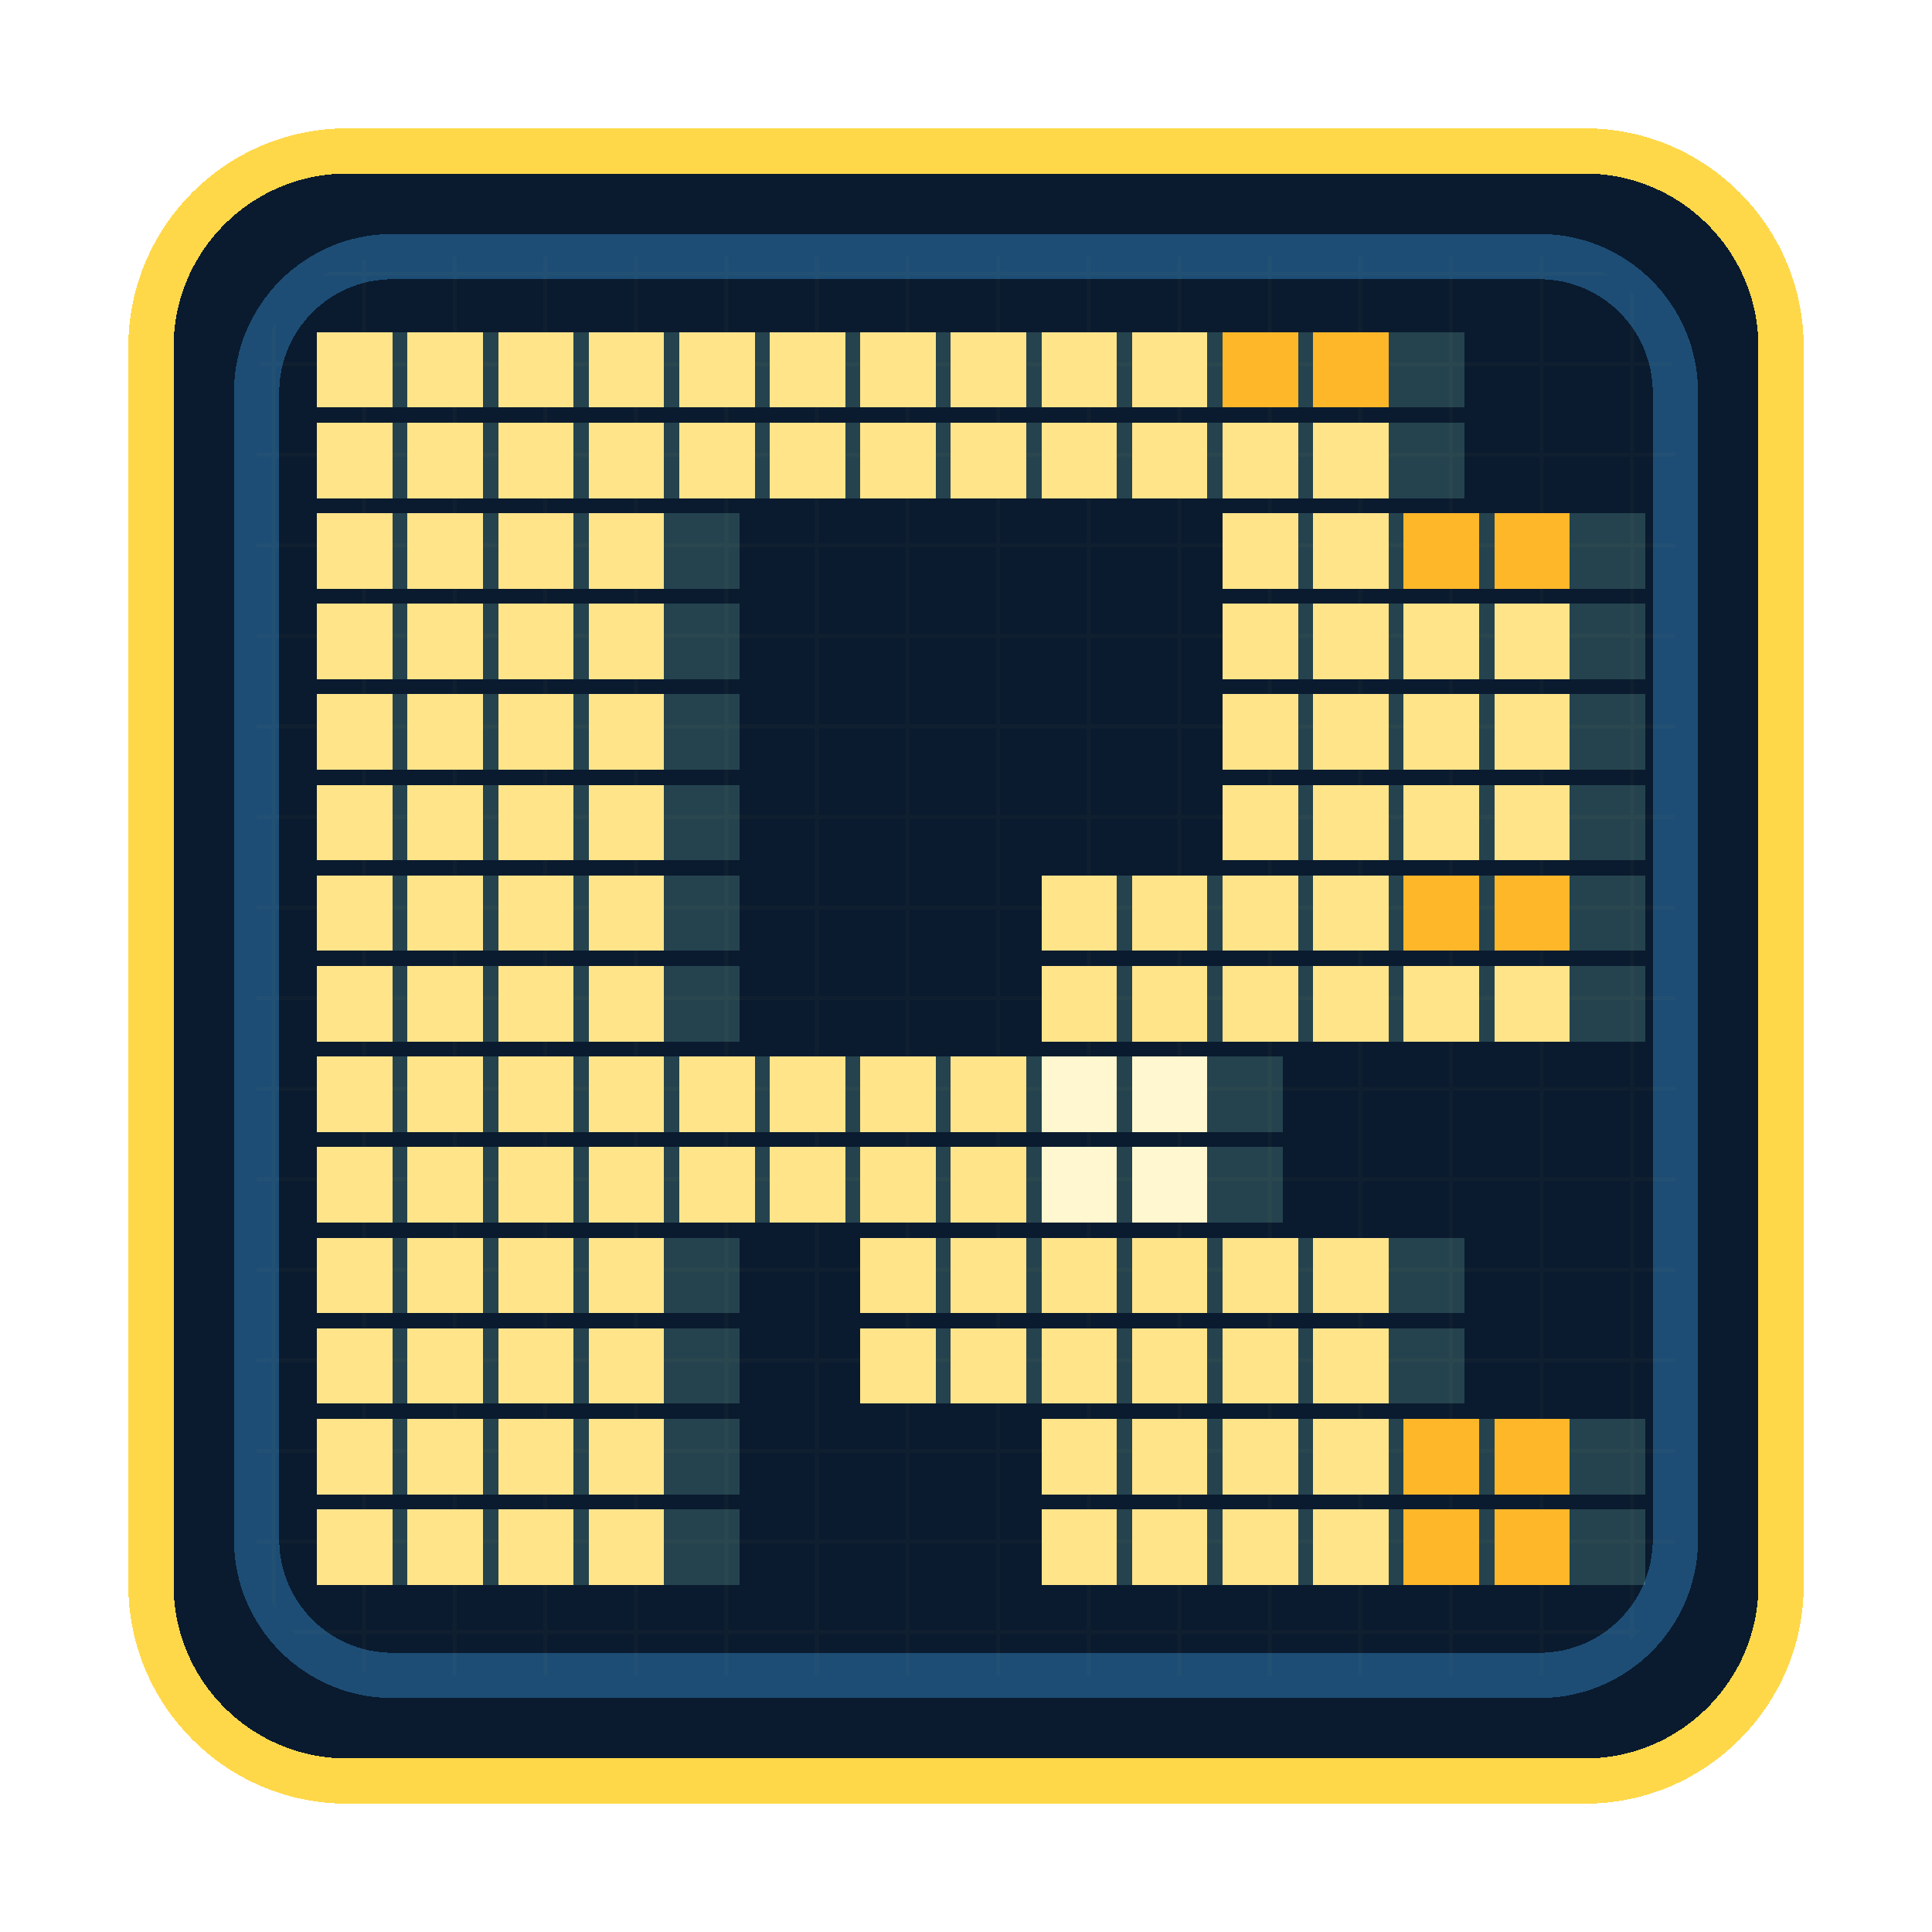
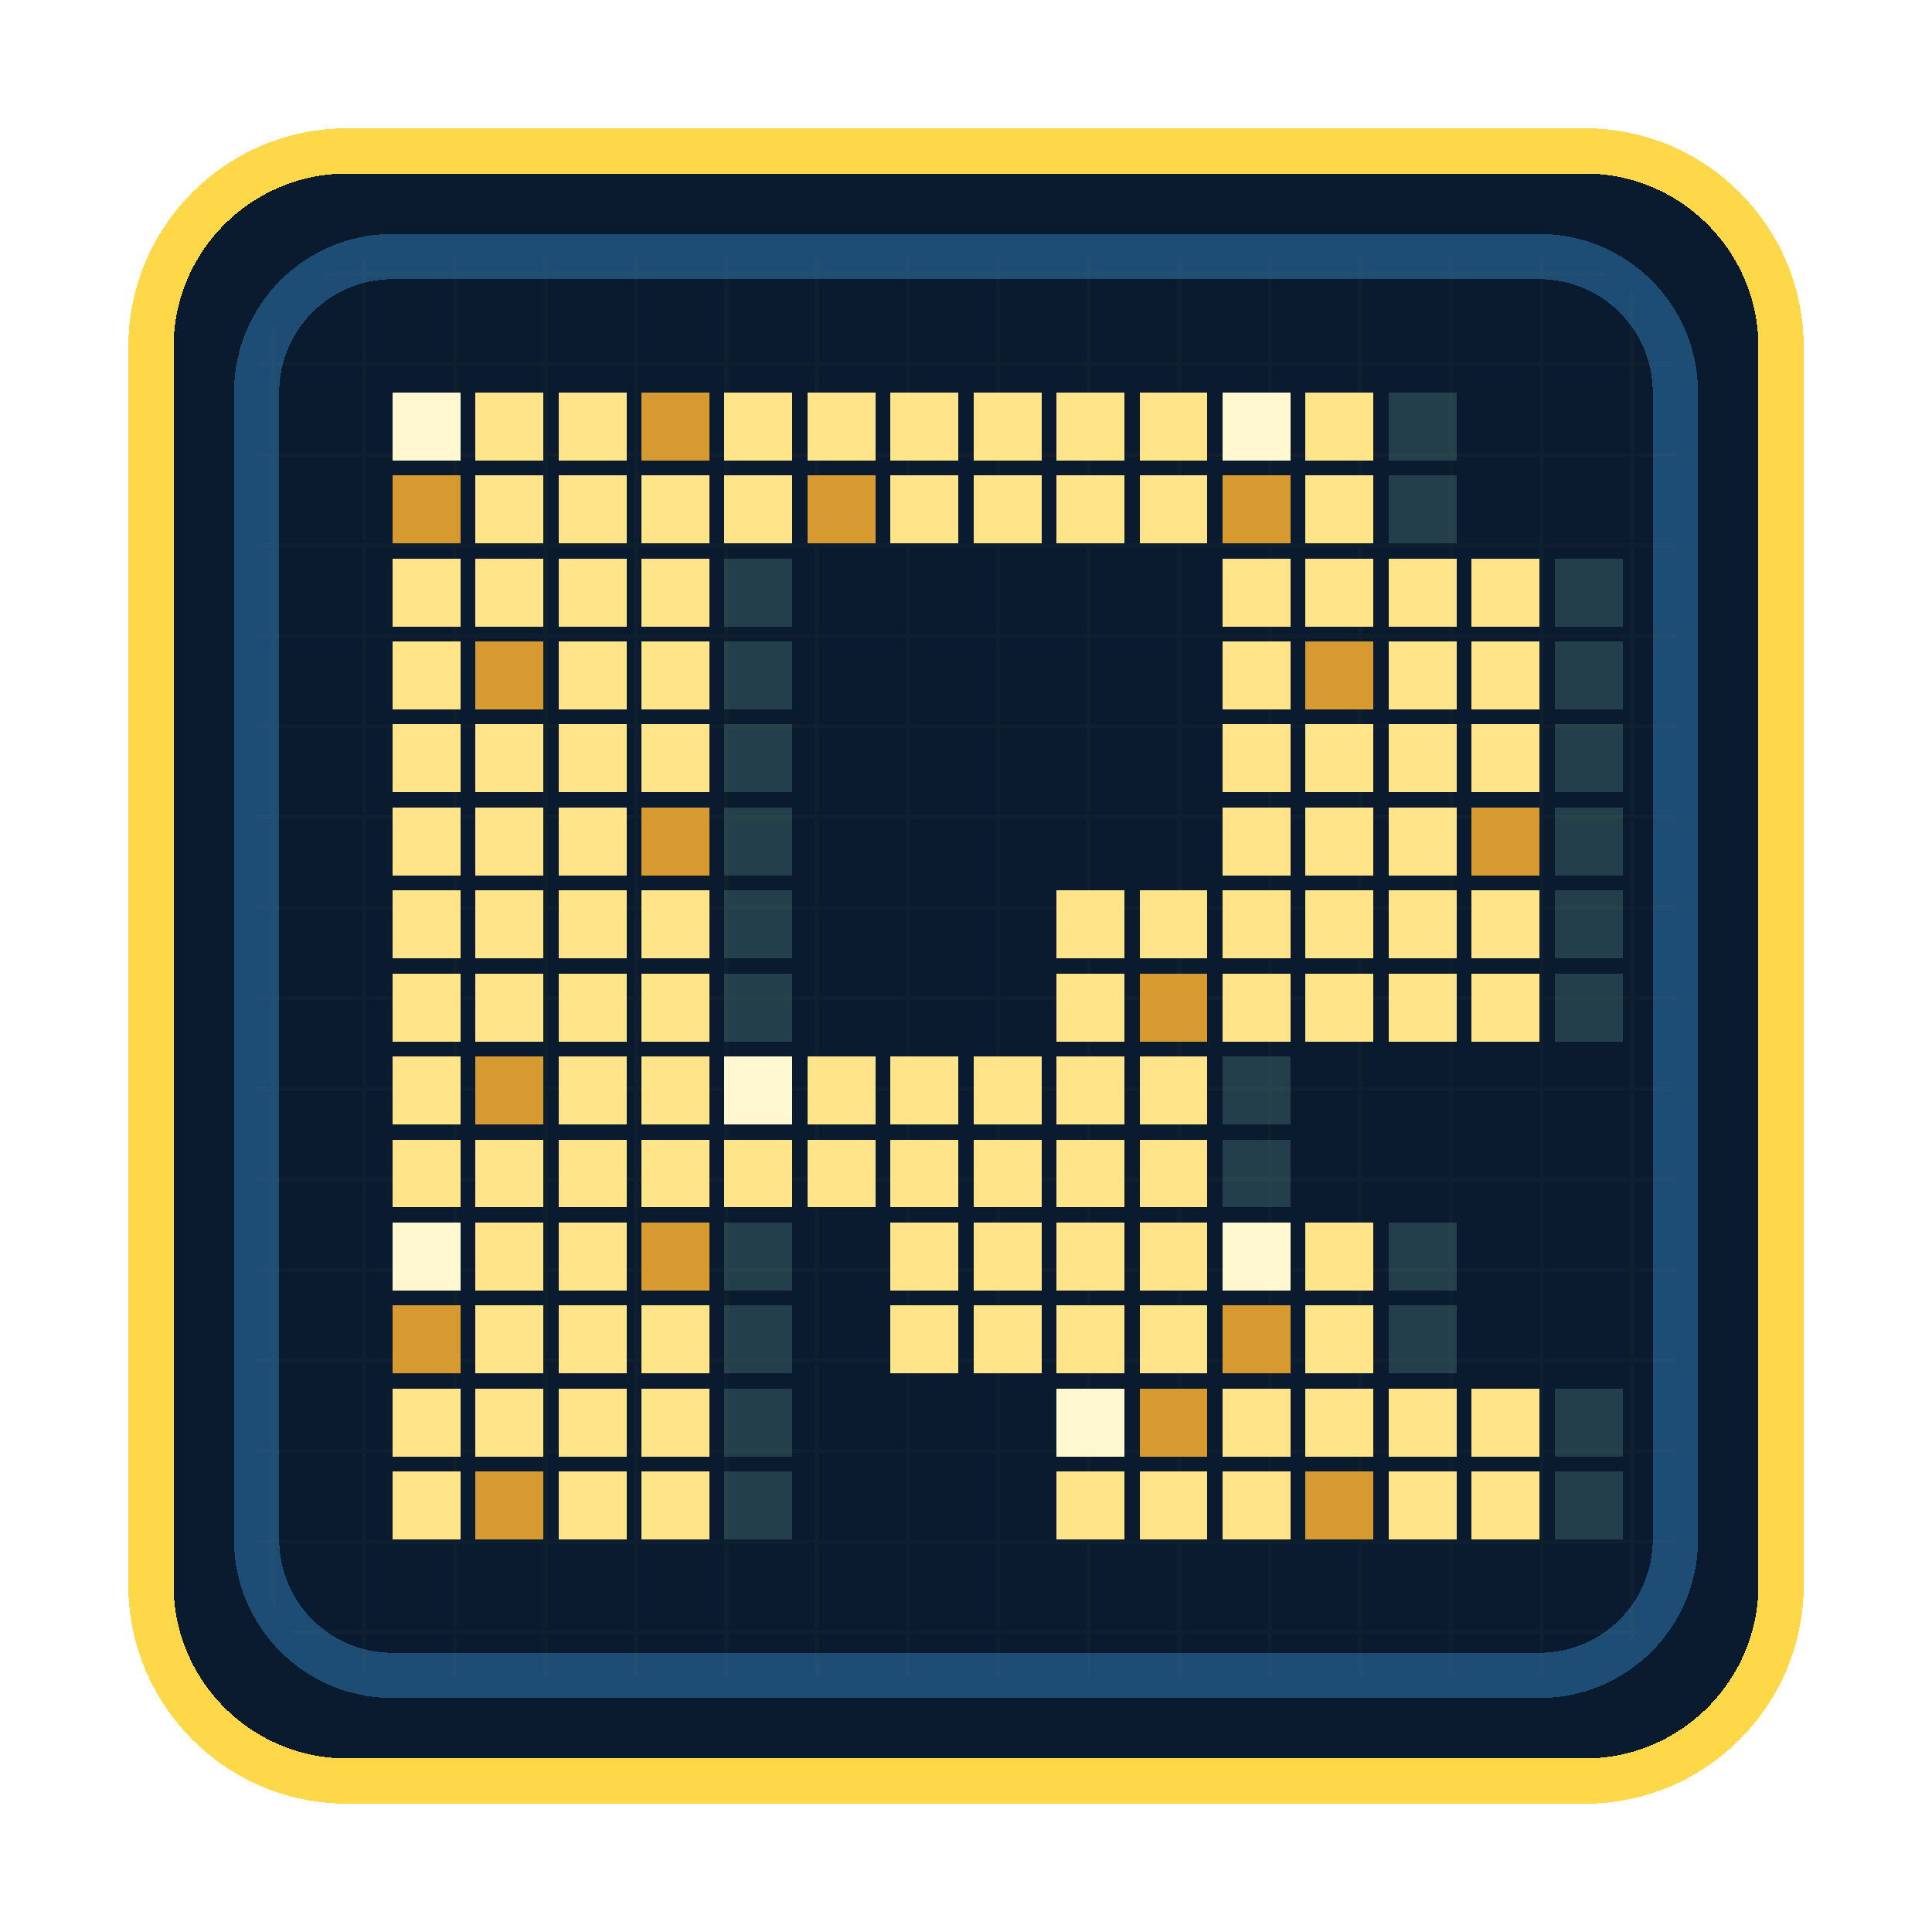
<svg xmlns="http://www.w3.org/2000/svg" viewBox="0 0 256 256" role="img" aria-labelledby="title desc">
  <defs>
    <pattern id="grid" width="12" height="12" patternUnits="userSpaceOnUse">
      <path d="M 12 0 L 0 0 0 12" fill="none" stroke="#ffd84a" stroke-opacity="0.08" stroke-width="1" />
    </pattern>
    <style>
      svg { shape-rendering: crispEdges; }
      .badge { fill: #0a1b2f; stroke: #ffd84a; stroke-width: 6; }
      .rim { fill: none; stroke: #1d4d75; stroke-width: 6; }
      .grid { fill: url(#grid); opacity: 0.32; }
-       .ghost { fill: #8fe2c8; opacity: 0.2; }
+       .ghost { fill: #8fe2c8; opacity: 0.18; }
      .tile-main { fill: #ffe48a; }
-       .tile-accent { fill: #ffb72a; }
-       .tile-core { fill: #fff7cf; }
+       .tile-bright { fill: #fff7cf; }
+       .tile-dark { fill: #d79a31; }
    </style>
  </defs>
  <rect class="badge" x="20" y="20" width="216" height="216" rx="26" />
  <rect class="rim" x="34" y="34" width="188" height="188" rx="18" />
  <rect class="grid" x="34" y="34" width="188" height="188" rx="18" />
-   <g transform="translate(42 44)">
-     <g transform="translate(10 0)">
-       <rect class="ghost" x="0" y="0" width="10" height="10" />
-       <rect class="ghost" x="12" y="0" width="10" height="10" />
-       <rect class="ghost" x="24" y="0" width="10" height="10" />
-       <rect class="ghost" x="36" y="0" width="10" height="10" />
-       <rect class="ghost" x="48" y="0" width="10" height="10" />
-       <rect class="ghost" x="60" y="0" width="10" height="10" />
-       <rect class="ghost" x="72" y="0" width="10" height="10" />
-       <rect class="ghost" x="84" y="0" width="10" height="10" />
-       <rect class="ghost" x="96" y="0" width="10" height="10" />
-       <rect class="ghost" x="108" y="0" width="10" height="10" />
-       <rect class="ghost" x="120" y="0" width="10" height="10" />
-       <rect class="ghost" x="132" y="0" width="10" height="10" />
-       <rect class="ghost" x="0" y="12" width="10" height="10" />
-       <rect class="ghost" x="12" y="12" width="10" height="10" />
-       <rect class="ghost" x="24" y="12" width="10" height="10" />
-       <rect class="ghost" x="36" y="12" width="10" height="10" />
-       <rect class="ghost" x="48" y="12" width="10" height="10" />
-       <rect class="ghost" x="60" y="12" width="10" height="10" />
-       <rect class="ghost" x="72" y="12" width="10" height="10" />
-       <rect class="ghost" x="84" y="12" width="10" height="10" />
-       <rect class="ghost" x="96" y="12" width="10" height="10" />
-       <rect class="ghost" x="108" y="12" width="10" height="10" />
-       <rect class="ghost" x="120" y="12" width="10" height="10" />
-       <rect class="ghost" x="132" y="12" width="10" height="10" />
-       <rect class="ghost" x="0" y="24" width="10" height="10" />
-       <rect class="ghost" x="12" y="24" width="10" height="10" />
-       <rect class="ghost" x="24" y="24" width="10" height="10" />
-       <rect class="ghost" x="36" y="24" width="10" height="10" />
-       <rect class="ghost" x="120" y="24" width="10" height="10" />
-       <rect class="ghost" x="132" y="24" width="10" height="10" />
-       <rect class="ghost" x="144" y="24" width="10" height="10" />
-       <rect class="ghost" x="156" y="24" width="10" height="10" />
-       <rect class="ghost" x="0" y="36" width="10" height="10" />
-       <rect class="ghost" x="12" y="36" width="10" height="10" />
-       <rect class="ghost" x="24" y="36" width="10" height="10" />
-       <rect class="ghost" x="36" y="36" width="10" height="10" />
-       <rect class="ghost" x="120" y="36" width="10" height="10" />
-       <rect class="ghost" x="132" y="36" width="10" height="10" />
-       <rect class="ghost" x="144" y="36" width="10" height="10" />
-       <rect class="ghost" x="156" y="36" width="10" height="10" />
-       <rect class="ghost" x="0" y="48" width="10" height="10" />
-       <rect class="ghost" x="12" y="48" width="10" height="10" />
-       <rect class="ghost" x="24" y="48" width="10" height="10" />
-       <rect class="ghost" x="36" y="48" width="10" height="10" />
-       <rect class="ghost" x="120" y="48" width="10" height="10" />
-       <rect class="ghost" x="132" y="48" width="10" height="10" />
-       <rect class="ghost" x="144" y="48" width="10" height="10" />
-       <rect class="ghost" x="156" y="48" width="10" height="10" />
-       <rect class="ghost" x="0" y="60" width="10" height="10" />
-       <rect class="ghost" x="12" y="60" width="10" height="10" />
-       <rect class="ghost" x="24" y="60" width="10" height="10" />
-       <rect class="ghost" x="36" y="60" width="10" height="10" />
-       <rect class="ghost" x="120" y="60" width="10" height="10" />
-       <rect class="ghost" x="132" y="60" width="10" height="10" />
-       <rect class="ghost" x="144" y="60" width="10" height="10" />
-       <rect class="ghost" x="156" y="60" width="10" height="10" />
-       <rect class="ghost" x="0" y="72" width="10" height="10" />
-       <rect class="ghost" x="12" y="72" width="10" height="10" />
-       <rect class="ghost" x="24" y="72" width="10" height="10" />
-       <rect class="ghost" x="36" y="72" width="10" height="10" />
-       <rect class="ghost" x="96" y="72" width="10" height="10" />
-       <rect class="ghost" x="108" y="72" width="10" height="10" />
-       <rect class="ghost" x="120" y="72" width="10" height="10" />
-       <rect class="ghost" x="132" y="72" width="10" height="10" />
-       <rect class="ghost" x="144" y="72" width="10" height="10" />
-       <rect class="ghost" x="156" y="72" width="10" height="10" />
-       <rect class="ghost" x="0" y="84" width="10" height="10" />
-       <rect class="ghost" x="12" y="84" width="10" height="10" />
-       <rect class="ghost" x="24" y="84" width="10" height="10" />
-       <rect class="ghost" x="36" y="84" width="10" height="10" />
-       <rect class="ghost" x="96" y="84" width="10" height="10" />
-       <rect class="ghost" x="108" y="84" width="10" height="10" />
-       <rect class="ghost" x="120" y="84" width="10" height="10" />
-       <rect class="ghost" x="132" y="84" width="10" height="10" />
-       <rect class="ghost" x="144" y="84" width="10" height="10" />
-       <rect class="ghost" x="156" y="84" width="10" height="10" />
-       <rect class="ghost" x="0" y="96" width="10" height="10" />
-       <rect class="ghost" x="12" y="96" width="10" height="10" />
-       <rect class="ghost" x="24" y="96" width="10" height="10" />
-       <rect class="ghost" x="36" y="96" width="10" height="10" />
-       <rect class="ghost" x="48" y="96" width="10" height="10" />
-       <rect class="ghost" x="60" y="96" width="10" height="10" />
-       <rect class="ghost" x="72" y="96" width="10" height="10" />
-       <rect class="ghost" x="84" y="96" width="10" height="10" />
-       <rect class="ghost" x="96" y="96" width="10" height="10" />
-       <rect class="ghost" x="108" y="96" width="10" height="10" />
-       <rect class="ghost" x="0" y="108" width="10" height="10" />
-       <rect class="ghost" x="12" y="108" width="10" height="10" />
-       <rect class="ghost" x="24" y="108" width="10" height="10" />
-       <rect class="ghost" x="36" y="108" width="10" height="10" />
-       <rect class="ghost" x="48" y="108" width="10" height="10" />
-       <rect class="ghost" x="60" y="108" width="10" height="10" />
-       <rect class="ghost" x="72" y="108" width="10" height="10" />
-       <rect class="ghost" x="84" y="108" width="10" height="10" />
-       <rect class="ghost" x="96" y="108" width="10" height="10" />
-       <rect class="ghost" x="108" y="108" width="10" height="10" />
-       <rect class="ghost" x="0" y="120" width="10" height="10" />
-       <rect class="ghost" x="12" y="120" width="10" height="10" />
-       <rect class="ghost" x="24" y="120" width="10" height="10" />
-       <rect class="ghost" x="36" y="120" width="10" height="10" />
-       <rect class="ghost" x="72" y="120" width="10" height="10" />
-       <rect class="ghost" x="84" y="120" width="10" height="10" />
-       <rect class="ghost" x="96" y="120" width="10" height="10" />
-       <rect class="ghost" x="108" y="120" width="10" height="10" />
-       <rect class="ghost" x="120" y="120" width="10" height="10" />
-       <rect class="ghost" x="132" y="120" width="10" height="10" />
-       <rect class="ghost" x="0" y="132" width="10" height="10" />
-       <rect class="ghost" x="12" y="132" width="10" height="10" />
-       <rect class="ghost" x="24" y="132" width="10" height="10" />
-       <rect class="ghost" x="36" y="132" width="10" height="10" />
-       <rect class="ghost" x="72" y="132" width="10" height="10" />
-       <rect class="ghost" x="84" y="132" width="10" height="10" />
-       <rect class="ghost" x="96" y="132" width="10" height="10" />
-       <rect class="ghost" x="108" y="132" width="10" height="10" />
-       <rect class="ghost" x="120" y="132" width="10" height="10" />
-       <rect class="ghost" x="132" y="132" width="10" height="10" />
-       <rect class="ghost" x="0" y="144" width="10" height="10" />
-       <rect class="ghost" x="12" y="144" width="10" height="10" />
-       <rect class="ghost" x="24" y="144" width="10" height="10" />
-       <rect class="ghost" x="36" y="144" width="10" height="10" />
-       <rect class="ghost" x="96" y="144" width="10" height="10" />
-       <rect class="ghost" x="108" y="144" width="10" height="10" />
-       <rect class="ghost" x="120" y="144" width="10" height="10" />
-       <rect class="ghost" x="132" y="144" width="10" height="10" />
-       <rect class="ghost" x="144" y="144" width="10" height="10" />
-       <rect class="ghost" x="156" y="144" width="10" height="10" />
-       <rect class="ghost" x="0" y="156" width="10" height="10" />
-       <rect class="ghost" x="12" y="156" width="10" height="10" />
-       <rect class="ghost" x="24" y="156" width="10" height="10" />
-       <rect class="ghost" x="36" y="156" width="10" height="10" />
-       <rect class="ghost" x="96" y="156" width="10" height="10" />
-       <rect class="ghost" x="108" y="156" width="10" height="10" />
-       <rect class="ghost" x="120" y="156" width="10" height="10" />
-       <rect class="ghost" x="132" y="156" width="10" height="10" />
-       <rect class="ghost" x="144" y="156" width="10" height="10" />
-       <rect class="ghost" x="156" y="156" width="10" height="10" />
+   <g transform="translate(52 52)">
+     <g transform="translate(11 0)">
+       <rect class="ghost" x="0" y="0" width="9" height="9" />
+       <rect class="ghost" x="11" y="0" width="9" height="9" />
+       <rect class="ghost" x="22" y="0" width="9" height="9" />
+       <rect class="ghost" x="33" y="0" width="9" height="9" />
+       <rect class="ghost" x="44" y="0" width="9" height="9" />
+       <rect class="ghost" x="55" y="0" width="9" height="9" />
+       <rect class="ghost" x="66" y="0" width="9" height="9" />
+       <rect class="ghost" x="77" y="0" width="9" height="9" />
+       <rect class="ghost" x="88" y="0" width="9" height="9" />
+       <rect class="ghost" x="99" y="0" width="9" height="9" />
+       <rect class="ghost" x="110" y="0" width="9" height="9" />
+       <rect class="ghost" x="121" y="0" width="9" height="9" />
+       <rect class="ghost" x="0" y="11" width="9" height="9" />
+       <rect class="ghost" x="11" y="11" width="9" height="9" />
+       <rect class="ghost" x="22" y="11" width="9" height="9" />
+       <rect class="ghost" x="33" y="11" width="9" height="9" />
+       <rect class="ghost" x="44" y="11" width="9" height="9" />
+       <rect class="ghost" x="55" y="11" width="9" height="9" />
+       <rect class="ghost" x="66" y="11" width="9" height="9" />
+       <rect class="ghost" x="77" y="11" width="9" height="9" />
+       <rect class="ghost" x="88" y="11" width="9" height="9" />
+       <rect class="ghost" x="99" y="11" width="9" height="9" />
+       <rect class="ghost" x="110" y="11" width="9" height="9" />
+       <rect class="ghost" x="121" y="11" width="9" height="9" />
+       <rect class="ghost" x="0" y="22" width="9" height="9" />
+       <rect class="ghost" x="11" y="22" width="9" height="9" />
+       <rect class="ghost" x="22" y="22" width="9" height="9" />
+       <rect class="ghost" x="33" y="22" width="9" height="9" />
+       <rect class="ghost" x="110" y="22" width="9" height="9" />
+       <rect class="ghost" x="121" y="22" width="9" height="9" />
+       <rect class="ghost" x="132" y="22" width="9" height="9" />
+       <rect class="ghost" x="143" y="22" width="9" height="9" />
+       <rect class="ghost" x="0" y="33" width="9" height="9" />
+       <rect class="ghost" x="11" y="33" width="9" height="9" />
+       <rect class="ghost" x="22" y="33" width="9" height="9" />
+       <rect class="ghost" x="33" y="33" width="9" height="9" />
+       <rect class="ghost" x="110" y="33" width="9" height="9" />
+       <rect class="ghost" x="121" y="33" width="9" height="9" />
+       <rect class="ghost" x="132" y="33" width="9" height="9" />
+       <rect class="ghost" x="143" y="33" width="9" height="9" />
+       <rect class="ghost" x="0" y="44" width="9" height="9" />
+       <rect class="ghost" x="11" y="44" width="9" height="9" />
+       <rect class="ghost" x="22" y="44" width="9" height="9" />
+       <rect class="ghost" x="33" y="44" width="9" height="9" />
+       <rect class="ghost" x="110" y="44" width="9" height="9" />
+       <rect class="ghost" x="121" y="44" width="9" height="9" />
+       <rect class="ghost" x="132" y="44" width="9" height="9" />
+       <rect class="ghost" x="143" y="44" width="9" height="9" />
+       <rect class="ghost" x="0" y="55" width="9" height="9" />
+       <rect class="ghost" x="11" y="55" width="9" height="9" />
+       <rect class="ghost" x="22" y="55" width="9" height="9" />
+       <rect class="ghost" x="33" y="55" width="9" height="9" />
+       <rect class="ghost" x="110" y="55" width="9" height="9" />
+       <rect class="ghost" x="121" y="55" width="9" height="9" />
+       <rect class="ghost" x="132" y="55" width="9" height="9" />
+       <rect class="ghost" x="143" y="55" width="9" height="9" />
+       <rect class="ghost" x="0" y="66" width="9" height="9" />
+       <rect class="ghost" x="11" y="66" width="9" height="9" />
+       <rect class="ghost" x="22" y="66" width="9" height="9" />
+       <rect class="ghost" x="33" y="66" width="9" height="9" />
+       <rect class="ghost" x="88" y="66" width="9" height="9" />
+       <rect class="ghost" x="99" y="66" width="9" height="9" />
+       <rect class="ghost" x="110" y="66" width="9" height="9" />
+       <rect class="ghost" x="121" y="66" width="9" height="9" />
+       <rect class="ghost" x="132" y="66" width="9" height="9" />
+       <rect class="ghost" x="143" y="66" width="9" height="9" />
+       <rect class="ghost" x="0" y="77" width="9" height="9" />
+       <rect class="ghost" x="11" y="77" width="9" height="9" />
+       <rect class="ghost" x="22" y="77" width="9" height="9" />
+       <rect class="ghost" x="33" y="77" width="9" height="9" />
+       <rect class="ghost" x="88" y="77" width="9" height="9" />
+       <rect class="ghost" x="99" y="77" width="9" height="9" />
+       <rect class="ghost" x="110" y="77" width="9" height="9" />
+       <rect class="ghost" x="121" y="77" width="9" height="9" />
+       <rect class="ghost" x="132" y="77" width="9" height="9" />
+       <rect class="ghost" x="143" y="77" width="9" height="9" />
+       <rect class="ghost" x="0" y="88" width="9" height="9" />
+       <rect class="ghost" x="11" y="88" width="9" height="9" />
+       <rect class="ghost" x="22" y="88" width="9" height="9" />
+       <rect class="ghost" x="33" y="88" width="9" height="9" />
+       <rect class="ghost" x="44" y="88" width="9" height="9" />
+       <rect class="ghost" x="55" y="88" width="9" height="9" />
+       <rect class="ghost" x="66" y="88" width="9" height="9" />
+       <rect class="ghost" x="77" y="88" width="9" height="9" />
+       <rect class="ghost" x="88" y="88" width="9" height="9" />
+       <rect class="ghost" x="99" y="88" width="9" height="9" />
+       <rect class="ghost" x="0" y="99" width="9" height="9" />
+       <rect class="ghost" x="11" y="99" width="9" height="9" />
+       <rect class="ghost" x="22" y="99" width="9" height="9" />
+       <rect class="ghost" x="33" y="99" width="9" height="9" />
+       <rect class="ghost" x="44" y="99" width="9" height="9" />
+       <rect class="ghost" x="55" y="99" width="9" height="9" />
+       <rect class="ghost" x="66" y="99" width="9" height="9" />
+       <rect class="ghost" x="77" y="99" width="9" height="9" />
+       <rect class="ghost" x="88" y="99" width="9" height="9" />
+       <rect class="ghost" x="99" y="99" width="9" height="9" />
+       <rect class="ghost" x="0" y="110" width="9" height="9" />
+       <rect class="ghost" x="11" y="110" width="9" height="9" />
+       <rect class="ghost" x="22" y="110" width="9" height="9" />
+       <rect class="ghost" x="33" y="110" width="9" height="9" />
+       <rect class="ghost" x="66" y="110" width="9" height="9" />
+       <rect class="ghost" x="77" y="110" width="9" height="9" />
+       <rect class="ghost" x="88" y="110" width="9" height="9" />
+       <rect class="ghost" x="99" y="110" width="9" height="9" />
+       <rect class="ghost" x="110" y="110" width="9" height="9" />
+       <rect class="ghost" x="121" y="110" width="9" height="9" />
+       <rect class="ghost" x="0" y="121" width="9" height="9" />
+       <rect class="ghost" x="11" y="121" width="9" height="9" />
+       <rect class="ghost" x="22" y="121" width="9" height="9" />
+       <rect class="ghost" x="33" y="121" width="9" height="9" />
+       <rect class="ghost" x="66" y="121" width="9" height="9" />
+       <rect class="ghost" x="77" y="121" width="9" height="9" />
+       <rect class="ghost" x="88" y="121" width="9" height="9" />
+       <rect class="ghost" x="99" y="121" width="9" height="9" />
+       <rect class="ghost" x="110" y="121" width="9" height="9" />
+       <rect class="ghost" x="121" y="121" width="9" height="9" />
+       <rect class="ghost" x="0" y="132" width="9" height="9" />
+       <rect class="ghost" x="11" y="132" width="9" height="9" />
+       <rect class="ghost" x="22" y="132" width="9" height="9" />
+       <rect class="ghost" x="33" y="132" width="9" height="9" />
+       <rect class="ghost" x="88" y="132" width="9" height="9" />
+       <rect class="ghost" x="99" y="132" width="9" height="9" />
+       <rect class="ghost" x="110" y="132" width="9" height="9" />
+       <rect class="ghost" x="121" y="132" width="9" height="9" />
+       <rect class="ghost" x="132" y="132" width="9" height="9" />
+       <rect class="ghost" x="143" y="132" width="9" height="9" />
+       <rect class="ghost" x="0" y="143" width="9" height="9" />
+       <rect class="ghost" x="11" y="143" width="9" height="9" />
+       <rect class="ghost" x="22" y="143" width="9" height="9" />
+       <rect class="ghost" x="33" y="143" width="9" height="9" />
+       <rect class="ghost" x="88" y="143" width="9" height="9" />
+       <rect class="ghost" x="99" y="143" width="9" height="9" />
+       <rect class="ghost" x="110" y="143" width="9" height="9" />
+       <rect class="ghost" x="121" y="143" width="9" height="9" />
+       <rect class="ghost" x="132" y="143" width="9" height="9" />
+       <rect class="ghost" x="143" y="143" width="9" height="9" />
    </g>
-     <rect class="tile-main" x="0" y="0" width="10" height="10" />
-     <rect class="tile-main" x="12" y="0" width="10" height="10" />
-     <rect class="tile-main" x="24" y="0" width="10" height="10" />
-     <rect class="tile-main" x="36" y="0" width="10" height="10" />
-     <rect class="tile-main" x="48" y="0" width="10" height="10" />
-     <rect class="tile-main" x="60" y="0" width="10" height="10" />
-     <rect class="tile-main" x="72" y="0" width="10" height="10" />
-     <rect class="tile-main" x="84" y="0" width="10" height="10" />
-     <rect class="tile-main" x="96" y="0" width="10" height="10" />
-     <rect class="tile-main" x="108" y="0" width="10" height="10" />
-     <rect class="tile-accent" x="120" y="0" width="10" height="10" />
-     <rect class="tile-accent" x="132" y="0" width="10" height="10" />
-     <rect class="tile-main" x="0" y="12" width="10" height="10" />
-     <rect class="tile-main" x="12" y="12" width="10" height="10" />
-     <rect class="tile-main" x="24" y="12" width="10" height="10" />
-     <rect class="tile-main" x="36" y="12" width="10" height="10" />
-     <rect class="tile-main" x="48" y="12" width="10" height="10" />
-     <rect class="tile-main" x="60" y="12" width="10" height="10" />
-     <rect class="tile-main" x="72" y="12" width="10" height="10" />
-     <rect class="tile-main" x="84" y="12" width="10" height="10" />
-     <rect class="tile-main" x="96" y="12" width="10" height="10" />
-     <rect class="tile-main" x="108" y="12" width="10" height="10" />
-     <rect class="tile-main" x="120" y="12" width="10" height="10" />
-     <rect class="tile-main" x="132" y="12" width="10" height="10" />
-     <rect class="tile-main" x="0" y="24" width="10" height="10" />
-     <rect class="tile-main" x="12" y="24" width="10" height="10" />
-     <rect class="tile-main" x="24" y="24" width="10" height="10" />
-     <rect class="tile-main" x="36" y="24" width="10" height="10" />
-     <rect class="tile-main" x="120" y="24" width="10" height="10" />
-     <rect class="tile-main" x="132" y="24" width="10" height="10" />
-     <rect class="tile-accent" x="144" y="24" width="10" height="10" />
-     <rect class="tile-accent" x="156" y="24" width="10" height="10" />
-     <rect class="tile-main" x="0" y="36" width="10" height="10" />
-     <rect class="tile-main" x="12" y="36" width="10" height="10" />
-     <rect class="tile-main" x="24" y="36" width="10" height="10" />
-     <rect class="tile-main" x="36" y="36" width="10" height="10" />
-     <rect class="tile-main" x="120" y="36" width="10" height="10" />
-     <rect class="tile-main" x="132" y="36" width="10" height="10" />
-     <rect class="tile-main" x="144" y="36" width="10" height="10" />
-     <rect class="tile-main" x="156" y="36" width="10" height="10" />
-     <rect class="tile-main" x="0" y="48" width="10" height="10" />
-     <rect class="tile-main" x="12" y="48" width="10" height="10" />
-     <rect class="tile-main" x="24" y="48" width="10" height="10" />
-     <rect class="tile-main" x="36" y="48" width="10" height="10" />
-     <rect class="tile-main" x="120" y="48" width="10" height="10" />
-     <rect class="tile-main" x="132" y="48" width="10" height="10" />
-     <rect class="tile-main" x="144" y="48" width="10" height="10" />
-     <rect class="tile-main" x="156" y="48" width="10" height="10" />
-     <rect class="tile-main" x="0" y="60" width="10" height="10" />
-     <rect class="tile-main" x="12" y="60" width="10" height="10" />
-     <rect class="tile-main" x="24" y="60" width="10" height="10" />
-     <rect class="tile-main" x="36" y="60" width="10" height="10" />
-     <rect class="tile-main" x="120" y="60" width="10" height="10" />
-     <rect class="tile-main" x="132" y="60" width="10" height="10" />
-     <rect class="tile-main" x="144" y="60" width="10" height="10" />
-     <rect class="tile-main" x="156" y="60" width="10" height="10" />
-     <rect class="tile-main" x="0" y="72" width="10" height="10" />
-     <rect class="tile-main" x="12" y="72" width="10" height="10" />
-     <rect class="tile-main" x="24" y="72" width="10" height="10" />
-     <rect class="tile-main" x="36" y="72" width="10" height="10" />
-     <rect class="tile-main" x="96" y="72" width="10" height="10" />
-     <rect class="tile-main" x="108" y="72" width="10" height="10" />
-     <rect class="tile-main" x="120" y="72" width="10" height="10" />
-     <rect class="tile-main" x="132" y="72" width="10" height="10" />
-     <rect class="tile-accent" x="144" y="72" width="10" height="10" />
-     <rect class="tile-accent" x="156" y="72" width="10" height="10" />
-     <rect class="tile-main" x="0" y="84" width="10" height="10" />
-     <rect class="tile-main" x="12" y="84" width="10" height="10" />
-     <rect class="tile-main" x="24" y="84" width="10" height="10" />
-     <rect class="tile-main" x="36" y="84" width="10" height="10" />
-     <rect class="tile-main" x="96" y="84" width="10" height="10" />
-     <rect class="tile-main" x="108" y="84" width="10" height="10" />
-     <rect class="tile-main" x="120" y="84" width="10" height="10" />
-     <rect class="tile-main" x="132" y="84" width="10" height="10" />
-     <rect class="tile-main" x="144" y="84" width="10" height="10" />
-     <rect class="tile-main" x="156" y="84" width="10" height="10" />
-     <rect class="tile-main" x="0" y="96" width="10" height="10" />
-     <rect class="tile-main" x="12" y="96" width="10" height="10" />
-     <rect class="tile-main" x="24" y="96" width="10" height="10" />
-     <rect class="tile-main" x="36" y="96" width="10" height="10" />
-     <rect class="tile-main" x="48" y="96" width="10" height="10" />
-     <rect class="tile-main" x="60" y="96" width="10" height="10" />
-     <rect class="tile-main" x="72" y="96" width="10" height="10" />
-     <rect class="tile-main" x="84" y="96" width="10" height="10" />
-     <rect class="tile-core" x="96" y="96" width="10" height="10" />
-     <rect class="tile-core" x="108" y="96" width="10" height="10" />
-     <rect class="tile-main" x="0" y="108" width="10" height="10" />
-     <rect class="tile-main" x="12" y="108" width="10" height="10" />
-     <rect class="tile-main" x="24" y="108" width="10" height="10" />
-     <rect class="tile-main" x="36" y="108" width="10" height="10" />
-     <rect class="tile-main" x="48" y="108" width="10" height="10" />
-     <rect class="tile-main" x="60" y="108" width="10" height="10" />
-     <rect class="tile-main" x="72" y="108" width="10" height="10" />
-     <rect class="tile-main" x="84" y="108" width="10" height="10" />
-     <rect class="tile-core" x="96" y="108" width="10" height="10" />
-     <rect class="tile-core" x="108" y="108" width="10" height="10" />
-     <rect class="tile-main" x="0" y="120" width="10" height="10" />
-     <rect class="tile-main" x="12" y="120" width="10" height="10" />
-     <rect class="tile-main" x="24" y="120" width="10" height="10" />
-     <rect class="tile-main" x="36" y="120" width="10" height="10" />
-     <rect class="tile-main" x="72" y="120" width="10" height="10" />
-     <rect class="tile-main" x="84" y="120" width="10" height="10" />
-     <rect class="tile-main" x="96" y="120" width="10" height="10" />
-     <rect class="tile-main" x="108" y="120" width="10" height="10" />
-     <rect class="tile-main" x="120" y="120" width="10" height="10" />
-     <rect class="tile-main" x="132" y="120" width="10" height="10" />
-     <rect class="tile-main" x="0" y="132" width="10" height="10" />
-     <rect class="tile-main" x="12" y="132" width="10" height="10" />
-     <rect class="tile-main" x="24" y="132" width="10" height="10" />
-     <rect class="tile-main" x="36" y="132" width="10" height="10" />
-     <rect class="tile-main" x="72" y="132" width="10" height="10" />
-     <rect class="tile-main" x="84" y="132" width="10" height="10" />
-     <rect class="tile-main" x="96" y="132" width="10" height="10" />
-     <rect class="tile-main" x="108" y="132" width="10" height="10" />
-     <rect class="tile-main" x="120" y="132" width="10" height="10" />
-     <rect class="tile-main" x="132" y="132" width="10" height="10" />
-     <rect class="tile-main" x="0" y="144" width="10" height="10" />
-     <rect class="tile-main" x="12" y="144" width="10" height="10" />
-     <rect class="tile-main" x="24" y="144" width="10" height="10" />
-     <rect class="tile-main" x="36" y="144" width="10" height="10" />
-     <rect class="tile-main" x="96" y="144" width="10" height="10" />
-     <rect class="tile-main" x="108" y="144" width="10" height="10" />
-     <rect class="tile-main" x="120" y="144" width="10" height="10" />
-     <rect class="tile-main" x="132" y="144" width="10" height="10" />
-     <rect class="tile-accent" x="144" y="144" width="10" height="10" />
-     <rect class="tile-accent" x="156" y="144" width="10" height="10" />
-     <rect class="tile-main" x="0" y="156" width="10" height="10" />
-     <rect class="tile-main" x="12" y="156" width="10" height="10" />
-     <rect class="tile-main" x="24" y="156" width="10" height="10" />
-     <rect class="tile-main" x="36" y="156" width="10" height="10" />
-     <rect class="tile-main" x="96" y="156" width="10" height="10" />
-     <rect class="tile-main" x="108" y="156" width="10" height="10" />
-     <rect class="tile-main" x="120" y="156" width="10" height="10" />
-     <rect class="tile-main" x="132" y="156" width="10" height="10" />
-     <rect class="tile-accent" x="144" y="156" width="10" height="10" />
-     <rect class="tile-accent" x="156" y="156" width="10" height="10" />
+     <rect class="tile-bright" x="0" y="0" width="9" height="9" />
+     <rect class="tile-main" x="11" y="0" width="9" height="9" />
+     <rect class="tile-main" x="22" y="0" width="9" height="9" />
+     <rect class="tile-dark" x="33" y="0" width="9" height="9" />
+     <rect class="tile-main" x="44" y="0" width="9" height="9" />
+     <rect class="tile-main" x="55" y="0" width="9" height="9" />
+     <rect class="tile-main" x="66" y="0" width="9" height="9" />
+     <rect class="tile-main" x="77" y="0" width="9" height="9" />
+     <rect class="tile-main" x="88" y="0" width="9" height="9" />
+     <rect class="tile-main" x="99" y="0" width="9" height="9" />
+     <rect class="tile-bright" x="110" y="0" width="9" height="9" />
+     <rect class="tile-main" x="121" y="0" width="9" height="9" />
+     <rect class="tile-dark" x="0" y="11" width="9" height="9" />
+     <rect class="tile-main" x="11" y="11" width="9" height="9" />
+     <rect class="tile-main" x="22" y="11" width="9" height="9" />
+     <rect class="tile-main" x="33" y="11" width="9" height="9" />
+     <rect class="tile-main" x="44" y="11" width="9" height="9" />
+     <rect class="tile-dark" x="55" y="11" width="9" height="9" />
+     <rect class="tile-main" x="66" y="11" width="9" height="9" />
+     <rect class="tile-main" x="77" y="11" width="9" height="9" />
+     <rect class="tile-main" x="88" y="11" width="9" height="9" />
+     <rect class="tile-main" x="99" y="11" width="9" height="9" />
+     <rect class="tile-dark" x="110" y="11" width="9" height="9" />
+     <rect class="tile-main" x="121" y="11" width="9" height="9" />
+     <rect class="tile-main" x="0" y="22" width="9" height="9" />
+     <rect class="tile-main" x="11" y="22" width="9" height="9" />
+     <rect class="tile-main" x="22" y="22" width="9" height="9" />
+     <rect class="tile-main" x="33" y="22" width="9" height="9" />
+     <rect class="tile-main" x="110" y="22" width="9" height="9" />
+     <rect class="tile-main" x="121" y="22" width="9" height="9" />
+     <rect class="tile-main" x="132" y="22" width="9" height="9" />
+     <rect class="tile-main" x="143" y="22" width="9" height="9" />
+     <rect class="tile-main" x="0" y="33" width="9" height="9" />
+     <rect class="tile-dark" x="11" y="33" width="9" height="9" />
+     <rect class="tile-main" x="22" y="33" width="9" height="9" />
+     <rect class="tile-main" x="33" y="33" width="9" height="9" />
+     <rect class="tile-main" x="110" y="33" width="9" height="9" />
+     <rect class="tile-dark" x="121" y="33" width="9" height="9" />
+     <rect class="tile-main" x="132" y="33" width="9" height="9" />
+     <rect class="tile-main" x="143" y="33" width="9" height="9" />
+     <rect class="tile-main" x="0" y="44" width="9" height="9" />
+     <rect class="tile-main" x="11" y="44" width="9" height="9" />
+     <rect class="tile-main" x="22" y="44" width="9" height="9" />
+     <rect class="tile-main" x="33" y="44" width="9" height="9" />
+     <rect class="tile-main" x="110" y="44" width="9" height="9" />
+     <rect class="tile-main" x="121" y="44" width="9" height="9" />
+     <rect class="tile-main" x="132" y="44" width="9" height="9" />
+     <rect class="tile-main" x="143" y="44" width="9" height="9" />
+     <rect class="tile-main" x="0" y="55" width="9" height="9" />
+     <rect class="tile-main" x="11" y="55" width="9" height="9" />
+     <rect class="tile-main" x="22" y="55" width="9" height="9" />
+     <rect class="tile-dark" x="33" y="55" width="9" height="9" />
+     <rect class="tile-main" x="110" y="55" width="9" height="9" />
+     <rect class="tile-main" x="121" y="55" width="9" height="9" />
+     <rect class="tile-main" x="132" y="55" width="9" height="9" />
+     <rect class="tile-dark" x="143" y="55" width="9" height="9" />
+     <rect class="tile-main" x="0" y="66" width="9" height="9" />
+     <rect class="tile-main" x="11" y="66" width="9" height="9" />
+     <rect class="tile-main" x="22" y="66" width="9" height="9" />
+     <rect class="tile-main" x="33" y="66" width="9" height="9" />
+     <rect class="tile-main" x="88" y="66" width="9" height="9" />
+     <rect class="tile-main" x="99" y="66" width="9" height="9" />
+     <rect class="tile-main" x="110" y="66" width="9" height="9" />
+     <rect class="tile-main" x="121" y="66" width="9" height="9" />
+     <rect class="tile-main" x="132" y="66" width="9" height="9" />
+     <rect class="tile-main" x="143" y="66" width="9" height="9" />
+     <rect class="tile-main" x="0" y="77" width="9" height="9" />
+     <rect class="tile-main" x="11" y="77" width="9" height="9" />
+     <rect class="tile-main" x="22" y="77" width="9" height="9" />
+     <rect class="tile-main" x="33" y="77" width="9" height="9" />
+     <rect class="tile-main" x="88" y="77" width="9" height="9" />
+     <rect class="tile-dark" x="99" y="77" width="9" height="9" />
+     <rect class="tile-main" x="110" y="77" width="9" height="9" />
+     <rect class="tile-main" x="121" y="77" width="9" height="9" />
+     <rect class="tile-main" x="132" y="77" width="9" height="9" />
+     <rect class="tile-main" x="143" y="77" width="9" height="9" />
+     <rect class="tile-main" x="0" y="88" width="9" height="9" />
+     <rect class="tile-dark" x="11" y="88" width="9" height="9" />
+     <rect class="tile-main" x="22" y="88" width="9" height="9" />
+     <rect class="tile-main" x="33" y="88" width="9" height="9" />
+     <rect class="tile-bright" x="44" y="88" width="9" height="9" />
+     <rect class="tile-main" x="55" y="88" width="9" height="9" />
+     <rect class="tile-main" x="66" y="88" width="9" height="9" />
+     <rect class="tile-main" x="77" y="88" width="9" height="9" />
+     <rect class="tile-main" x="88" y="88" width="9" height="9" />
+     <rect class="tile-main" x="99" y="88" width="9" height="9" />
+     <rect class="tile-main" x="0" y="99" width="9" height="9" />
+     <rect class="tile-main" x="11" y="99" width="9" height="9" />
+     <rect class="tile-main" x="22" y="99" width="9" height="9" />
+     <rect class="tile-main" x="33" y="99" width="9" height="9" />
+     <rect class="tile-main" x="44" y="99" width="9" height="9" />
+     <rect class="tile-main" x="55" y="99" width="9" height="9" />
+     <rect class="tile-main" x="66" y="99" width="9" height="9" />
+     <rect class="tile-main" x="77" y="99" width="9" height="9" />
+     <rect class="tile-main" x="88" y="99" width="9" height="9" />
+     <rect class="tile-main" x="99" y="99" width="9" height="9" />
+     <rect class="tile-bright" x="0" y="110" width="9" height="9" />
+     <rect class="tile-main" x="11" y="110" width="9" height="9" />
+     <rect class="tile-main" x="22" y="110" width="9" height="9" />
+     <rect class="tile-dark" x="33" y="110" width="9" height="9" />
+     <rect class="tile-main" x="66" y="110" width="9" height="9" />
+     <rect class="tile-main" x="77" y="110" width="9" height="9" />
+     <rect class="tile-main" x="88" y="110" width="9" height="9" />
+     <rect class="tile-main" x="99" y="110" width="9" height="9" />
+     <rect class="tile-bright" x="110" y="110" width="9" height="9" />
+     <rect class="tile-main" x="121" y="110" width="9" height="9" />
+     <rect class="tile-dark" x="0" y="121" width="9" height="9" />
+     <rect class="tile-main" x="11" y="121" width="9" height="9" />
+     <rect class="tile-main" x="22" y="121" width="9" height="9" />
+     <rect class="tile-main" x="33" y="121" width="9" height="9" />
+     <rect class="tile-main" x="66" y="121" width="9" height="9" />
+     <rect class="tile-main" x="77" y="121" width="9" height="9" />
+     <rect class="tile-main" x="88" y="121" width="9" height="9" />
+     <rect class="tile-main" x="99" y="121" width="9" height="9" />
+     <rect class="tile-dark" x="110" y="121" width="9" height="9" />
+     <rect class="tile-main" x="121" y="121" width="9" height="9" />
+     <rect class="tile-main" x="0" y="132" width="9" height="9" />
+     <rect class="tile-main" x="11" y="132" width="9" height="9" />
+     <rect class="tile-main" x="22" y="132" width="9" height="9" />
+     <rect class="tile-main" x="33" y="132" width="9" height="9" />
+     <rect class="tile-bright" x="88" y="132" width="9" height="9" />
+     <rect class="tile-dark" x="99" y="132" width="9" height="9" />
+     <rect class="tile-main" x="110" y="132" width="9" height="9" />
+     <rect class="tile-main" x="121" y="132" width="9" height="9" />
+     <rect class="tile-main" x="132" y="132" width="9" height="9" />
+     <rect class="tile-main" x="143" y="132" width="9" height="9" />
+     <rect class="tile-main" x="0" y="143" width="9" height="9" />
+     <rect class="tile-dark" x="11" y="143" width="9" height="9" />
+     <rect class="tile-main" x="22" y="143" width="9" height="9" />
+     <rect class="tile-main" x="33" y="143" width="9" height="9" />
+     <rect class="tile-main" x="88" y="143" width="9" height="9" />
+     <rect class="tile-main" x="99" y="143" width="9" height="9" />
+     <rect class="tile-main" x="110" y="143" width="9" height="9" />
+     <rect class="tile-dark" x="121" y="143" width="9" height="9" />
+     <rect class="tile-main" x="132" y="143" width="9" height="9" />
+     <rect class="tile-main" x="143" y="143" width="9" height="9" />
  </g>
</svg>
